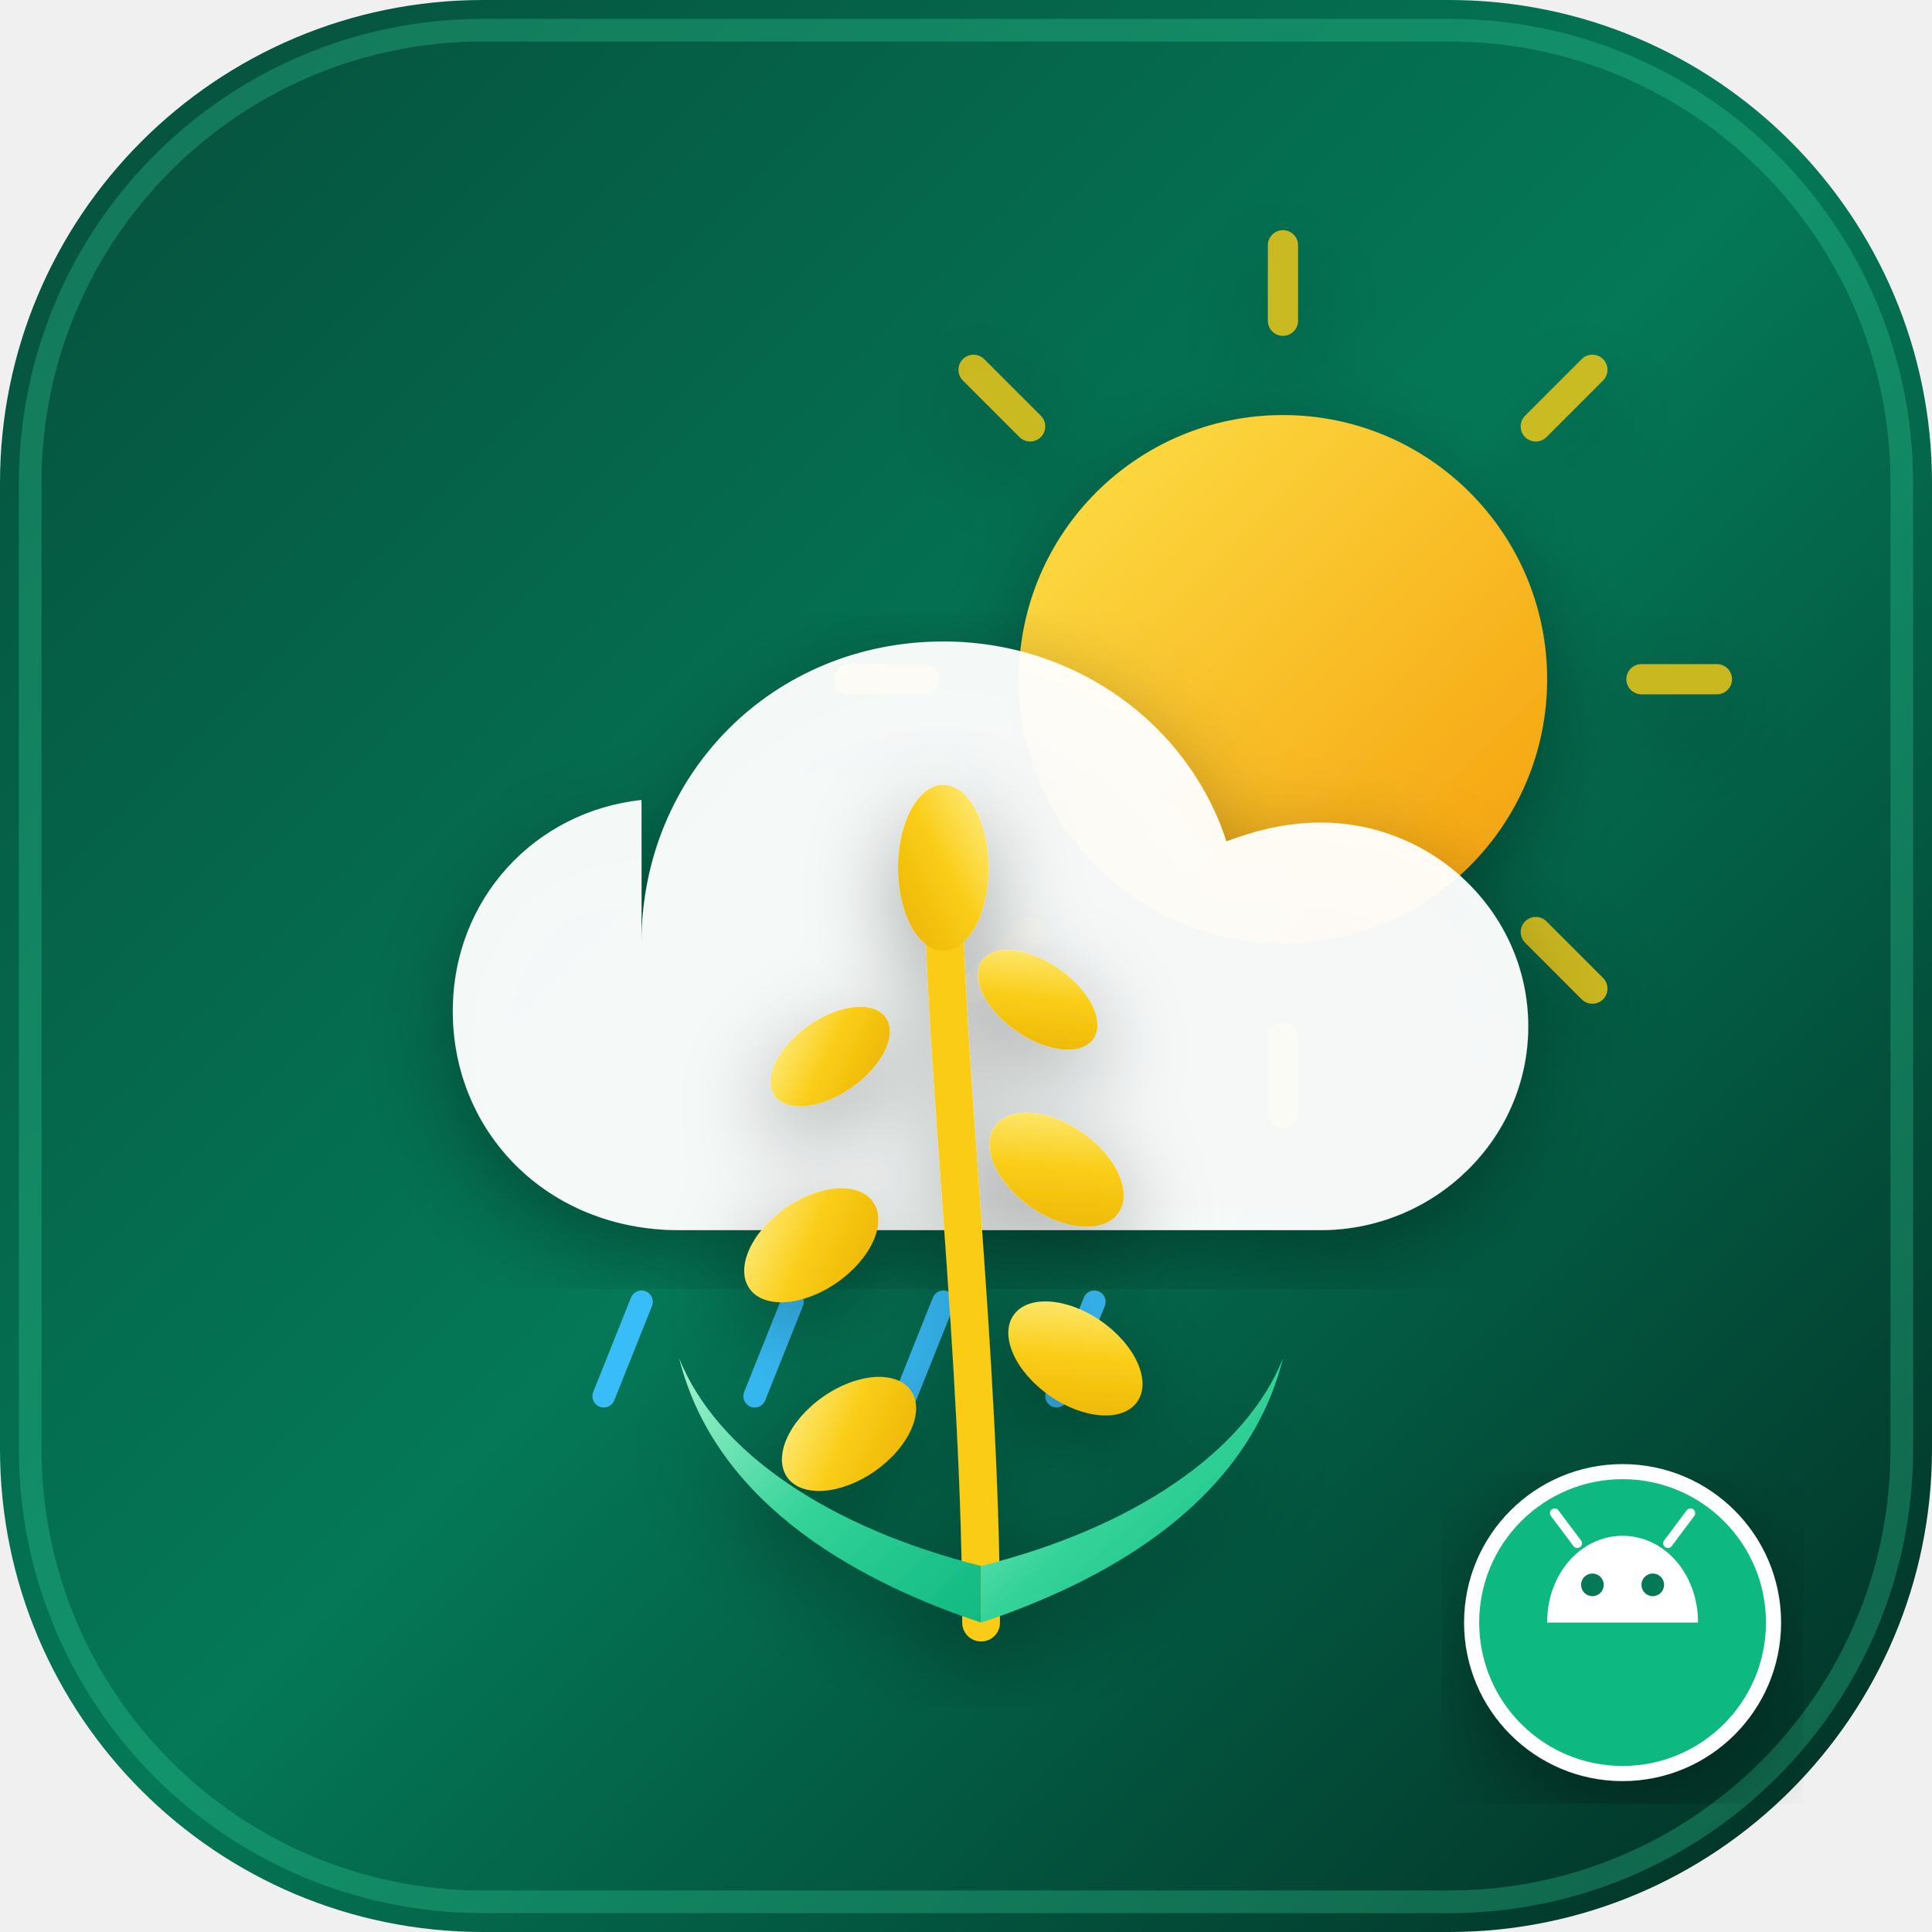
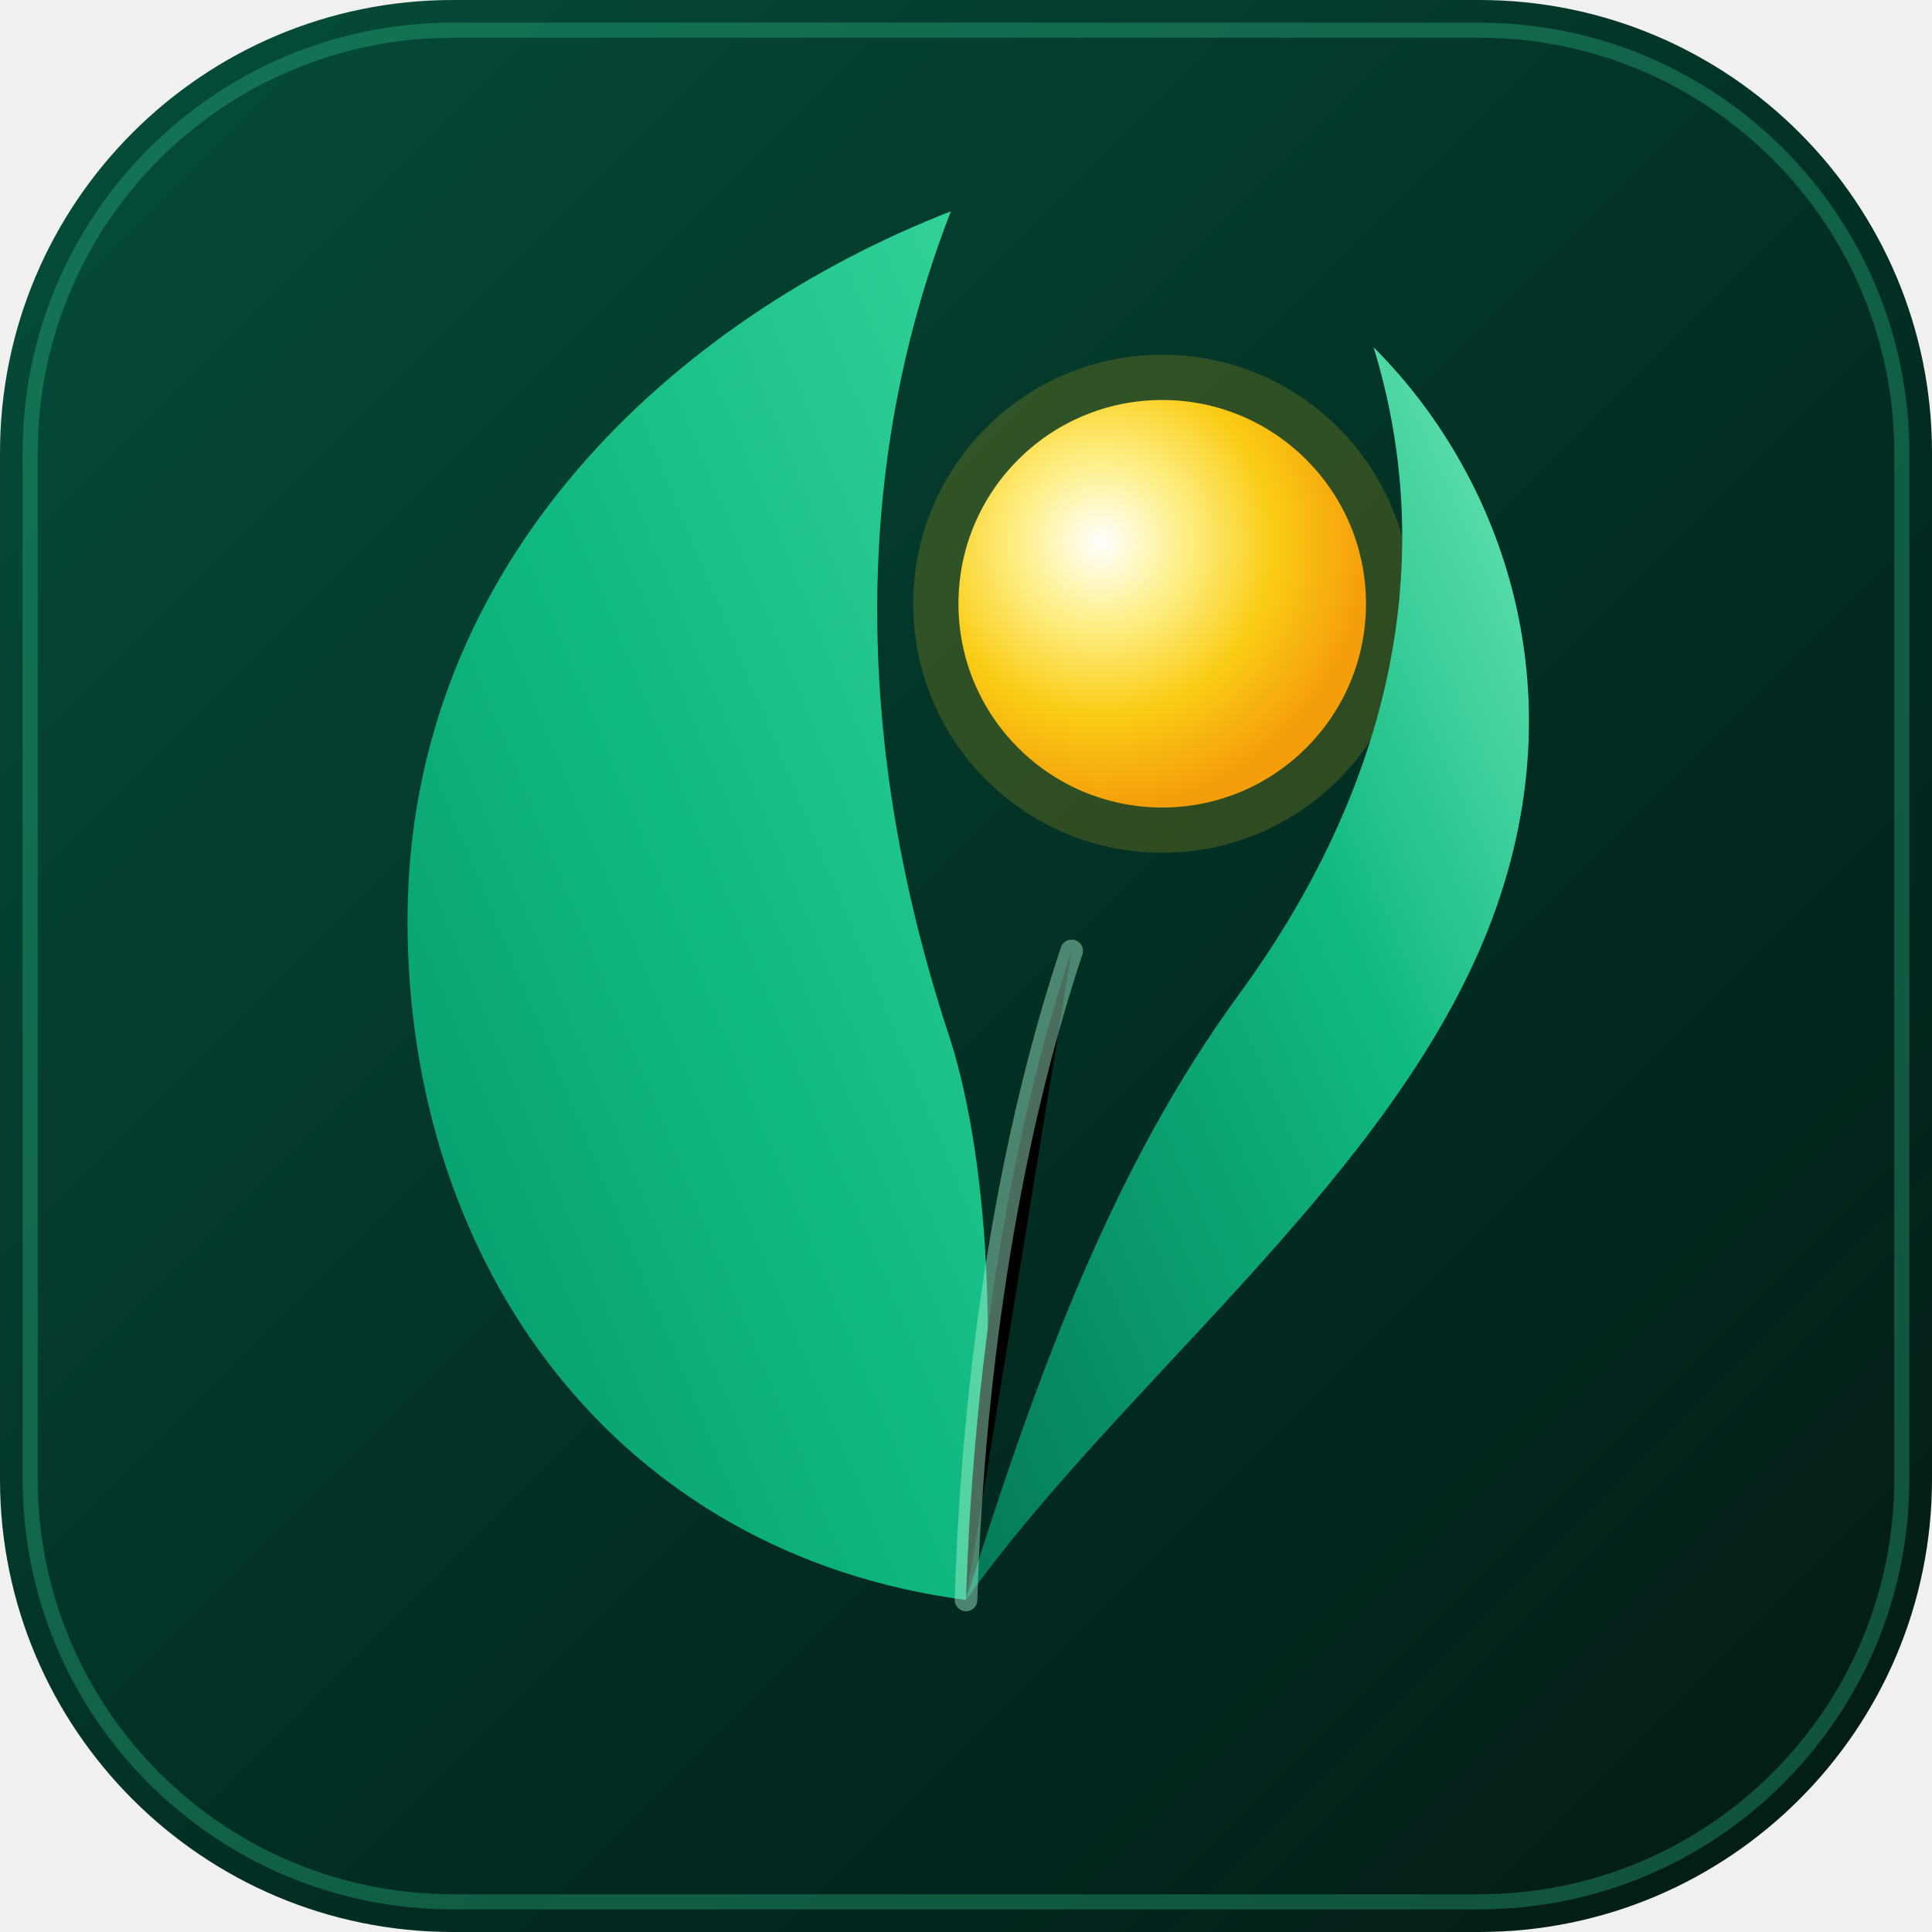
<svg xmlns="http://www.w3.org/2000/svg" viewBox="0 0 512 512" width="512" height="512">
  <defs>
-     <linearGradient id="bgGrad" x1="0%" y1="0%" x2="100%" y2="100%">
+     <linearGradient id="kcBg" x1="0%" y1="0%" x2="100%" y2="100%">
      <stop offset="0%" stop-color="#064e3b" />
-       <stop offset="50%" stop-color="#047857" />
-       <stop offset="100%" stop-color="#022c22" />
+       <stop offset="60%" stop-color="#022c22" />
+       <stop offset="100%" stop-color="#031a14" />
    </linearGradient>
-     <linearGradient id="sunGrad" x1="0%" y1="0%" x2="100%" y2="100%">
-       <stop offset="0%" stop-color="#fde047" />
+     <radialGradient id="kcSun" cx="35%" cy="35%" r="65%">
+       <stop offset="0%" stop-color="#ffffff" />
+       <stop offset="30%" stop-color="#fef08a" />
+       <stop offset="65%" stop-color="#facc15" />
      <stop offset="100%" stop-color="#f59e0b" />
+     </radialGradient>
+     <linearGradient id="kcLeafLeft" x1="0%" y1="100%" x2="100%" y2="0%">
+       <stop offset="0%" stop-color="#059669" />
+       <stop offset="50%" stop-color="#10b981" />
+       <stop offset="100%" stop-color="#34d399" />
    </linearGradient>
-     <linearGradient id="leafGrad" x1="0%" y1="0%" x2="100%" y2="100%">
-       <stop offset="0%" stop-color="#a7f3d0" />
-       <stop offset="50%" stop-color="#34d399" />
-       <stop offset="100%" stop-color="#10b981" />
+     <linearGradient id="kcLeafRight" x1="0%" y1="100%" x2="100%" y2="0%">
+       <stop offset="0%" stop-color="#047857" />
+       <stop offset="60%" stop-color="#10b981" />
+       <stop offset="100%" stop-color="#6ee7b7" />
    </linearGradient>
-     <linearGradient id="goldGrad" x1="0%" y1="0%" x2="100%" y2="100%">
-       <stop offset="0%" stop-color="#fef08a" />
-       <stop offset="50%" stop-color="#facc15" />
-       <stop offset="100%" stop-color="#eab308" />
-     </linearGradient>
-     <filter id="shadow" x="-10%" y="-10%" width="120%" height="120%">
-       <feDropShadow dx="0" dy="8" stdDeviation="12" flood-color="#000000" flood-opacity="0.35" />
-     </filter>
  </defs>
-   <rect width="512" height="512" rx="128" fill="url(#bgGrad)" />
-   <rect x="8" y="8" width="496" height="496" rx="120" fill="none" stroke="#34d399" stroke-width="6" stroke-opacity="0.3" />
-   <g filter="url(#shadow)">
-     <circle cx="340" cy="180" r="70" fill="url(#sunGrad)" />
-     <path d="M 340 85 L 340 65 M 340 275 L 340 295 M 245 180 L 225 180 M 435 180 L 455 180 M 273 113 L 258 98 M 407 247 L 422 262 M 273 247 L 258 262 M 407 113 L 422 98" stroke="#facc15" stroke-width="8" stroke-linecap="round" stroke-opacity="0.8" />
-   </g>
-   <g filter="url(#shadow)">
-     <path d="M 170 250 C 170 205 205 170 250 170 C 285 170 315 192 325 223 C 333 220 341 218 350 218 C 380 218 405 242 405 272 C 405 302 380 326 350 326 L 180 326 C 145 326 120 300 120 268 C 120 238 142 215 170 212" fill="#ffffff" fill-opacity="0.95" />
-   </g>
-   <g stroke="#38bdf8" stroke-width="6" stroke-linecap="round">
-     <line x1="170" y1="345" x2="160" y2="370" />
-     <line x1="210" y1="345" x2="200" y2="370" />
-     <line x1="250" y1="345" x2="240" y2="370" />
-     <line x1="290" y1="345" x2="280" y2="370" />
-   </g>
-   <g filter="url(#shadow)" transform="translate(140, 200)">
-     <path d="M 120 230 C 120 160 110 80 110 30" stroke="#facc15" stroke-width="10" stroke-linecap="round" fill="none" />
-     <ellipse cx="85" cy="180" rx="20" ry="12" fill="url(#goldGrad)" transform="rotate(-35, 85, 180)" />
-     <ellipse cx="75" cy="130" rx="20" ry="12" fill="url(#goldGrad)" transform="rotate(-35, 75, 130)" />
-     <ellipse cx="80" cy="80" rx="18" ry="10" fill="url(#goldGrad)" transform="rotate(-35, 80, 80)" />
-     <ellipse cx="145" cy="160" rx="20" ry="12" fill="url(#goldGrad)" transform="rotate(35, 145, 160)" />
-     <ellipse cx="140" cy="110" rx="20" ry="12" fill="url(#goldGrad)" transform="rotate(35, 140, 110)" />
-     <ellipse cx="135" cy="65" rx="18" ry="10" fill="url(#goldGrad)" transform="rotate(35, 135, 65)" />
-     <ellipse cx="110" cy="30" rx="22" ry="12" fill="url(#goldGrad)" transform="rotate(90, 110, 30)" />
-     <path d="M 120 230 C 90 220 50 200 40 160 C 50 185 80 205 120 215 Z" fill="url(#leafGrad)" />
-     <path d="M 120 230 C 150 220 190 200 200 160 C 190 185 160 205 120 215 Z" fill="url(#leafGrad)" />
-   </g>
-   <g transform="translate(385, 385)">
-     <circle cx="45" cy="45" r="40" fill="#10b981" stroke="#ffffff" stroke-width="4" filter="url(#shadow)" />
-     <path d="M 25 45 C 25 32 34 22 45 22 C 56 22 65 32 65 45 Z" fill="#ffffff" />
-     <circle cx="37" cy="35" r="3" fill="#047857" />
-     <circle cx="53" cy="35" r="3" fill="#047857" />
-     <line x1="33" y1="24" x2="27" y2="16" stroke="#ffffff" stroke-width="2.5" stroke-linecap="round" />
-     <line x1="57" y1="24" x2="63" y2="16" stroke="#ffffff" stroke-width="2.5" stroke-linecap="round" />
-   </g>
+   <rect width="512" height="512" rx="120" fill="url(#kcBg)" />
+   <rect x="8" y="8" width="496" height="496" rx="112" fill="none" stroke="#34d399" stroke-width="4" stroke-opacity="0.3" />
+   <circle cx="308" cy="160" r="66" fill="#facc15" fill-opacity="0.18" />
+   <circle cx="308" cy="160" r="54" fill="url(#kcSun)" />
+   <path d="M 256 424 C 164 412 108 336 108 244 C 108 148 180 84 252 56 C 224 128 228 204 252 276 C 262 308 266 364 256 424 Z" fill="url(#kcLeafLeft)" />
+   <path d="M 256 424 C 296 368 364 316 392 252 C 420 188 400 128 364 92 C 380 144 372 204 328 264 C 296 308 276 360 256 424 Z" fill="url(#kcLeafRight)" />
+   <path d="M 256 424 C 258 360 268 300 284 252" stroke="#a7f3d0" stroke-width="6" stroke-linecap="round" stroke-opacity="0.45" />
</svg>
